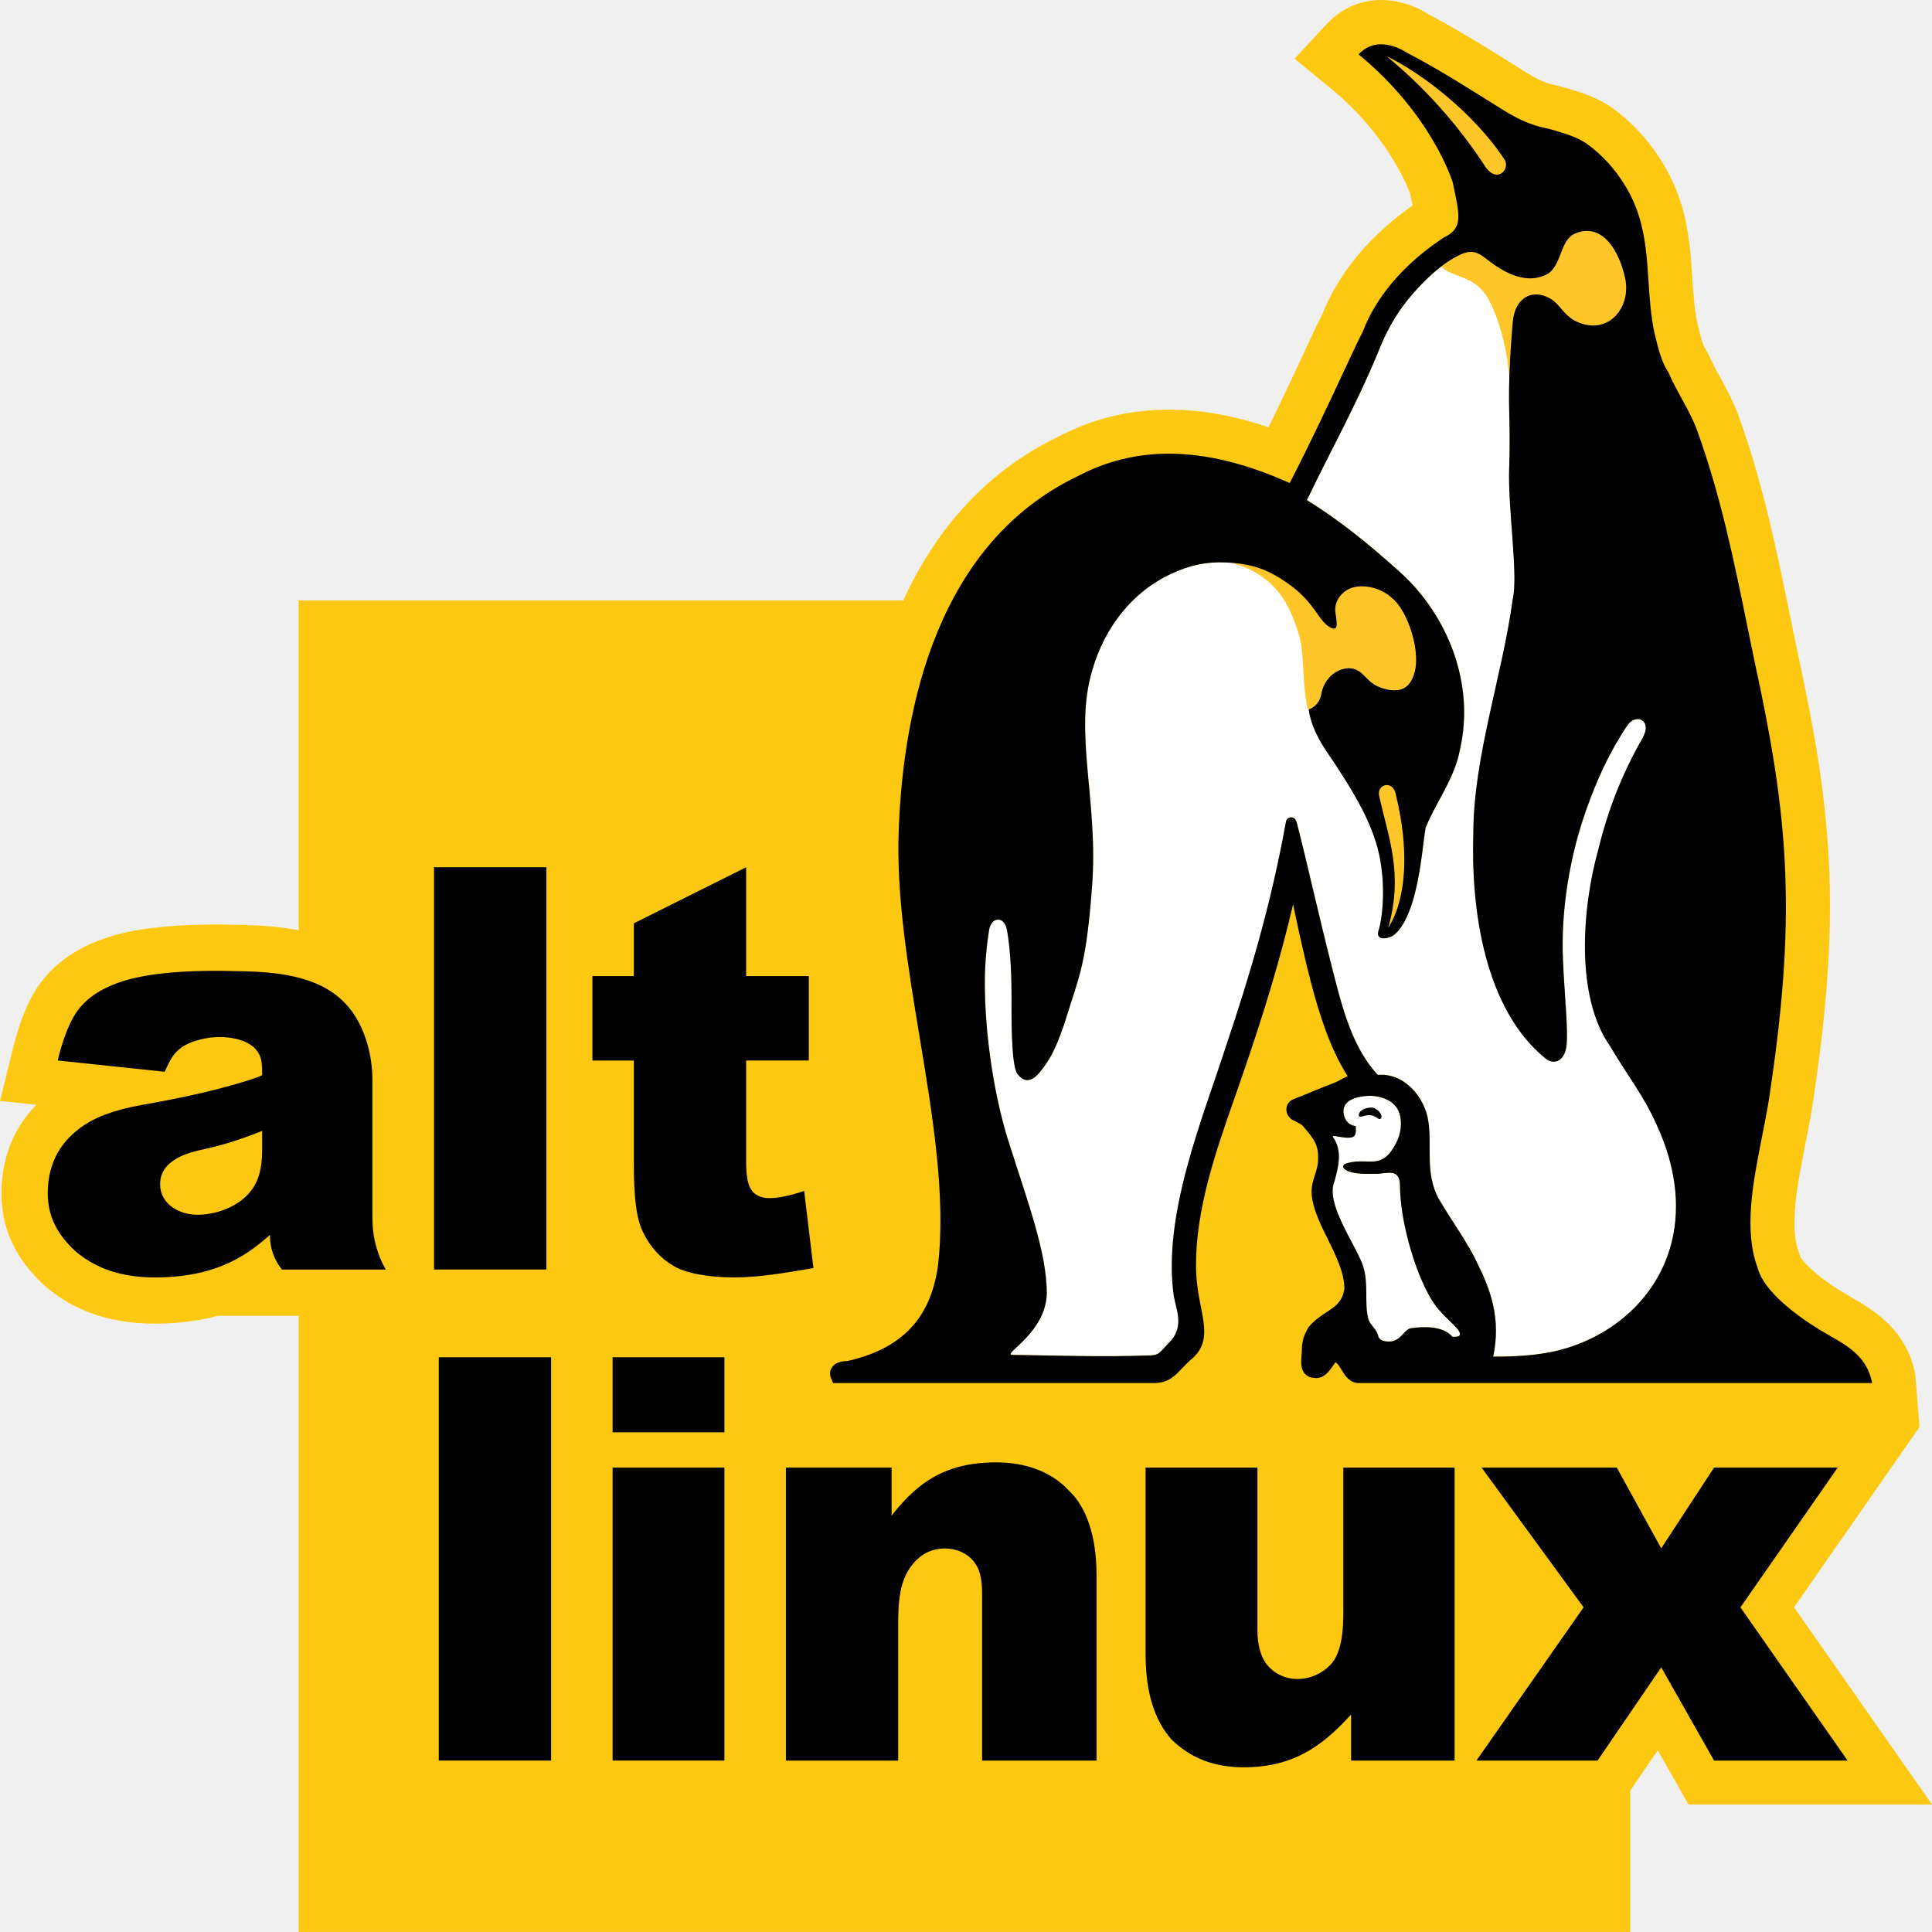
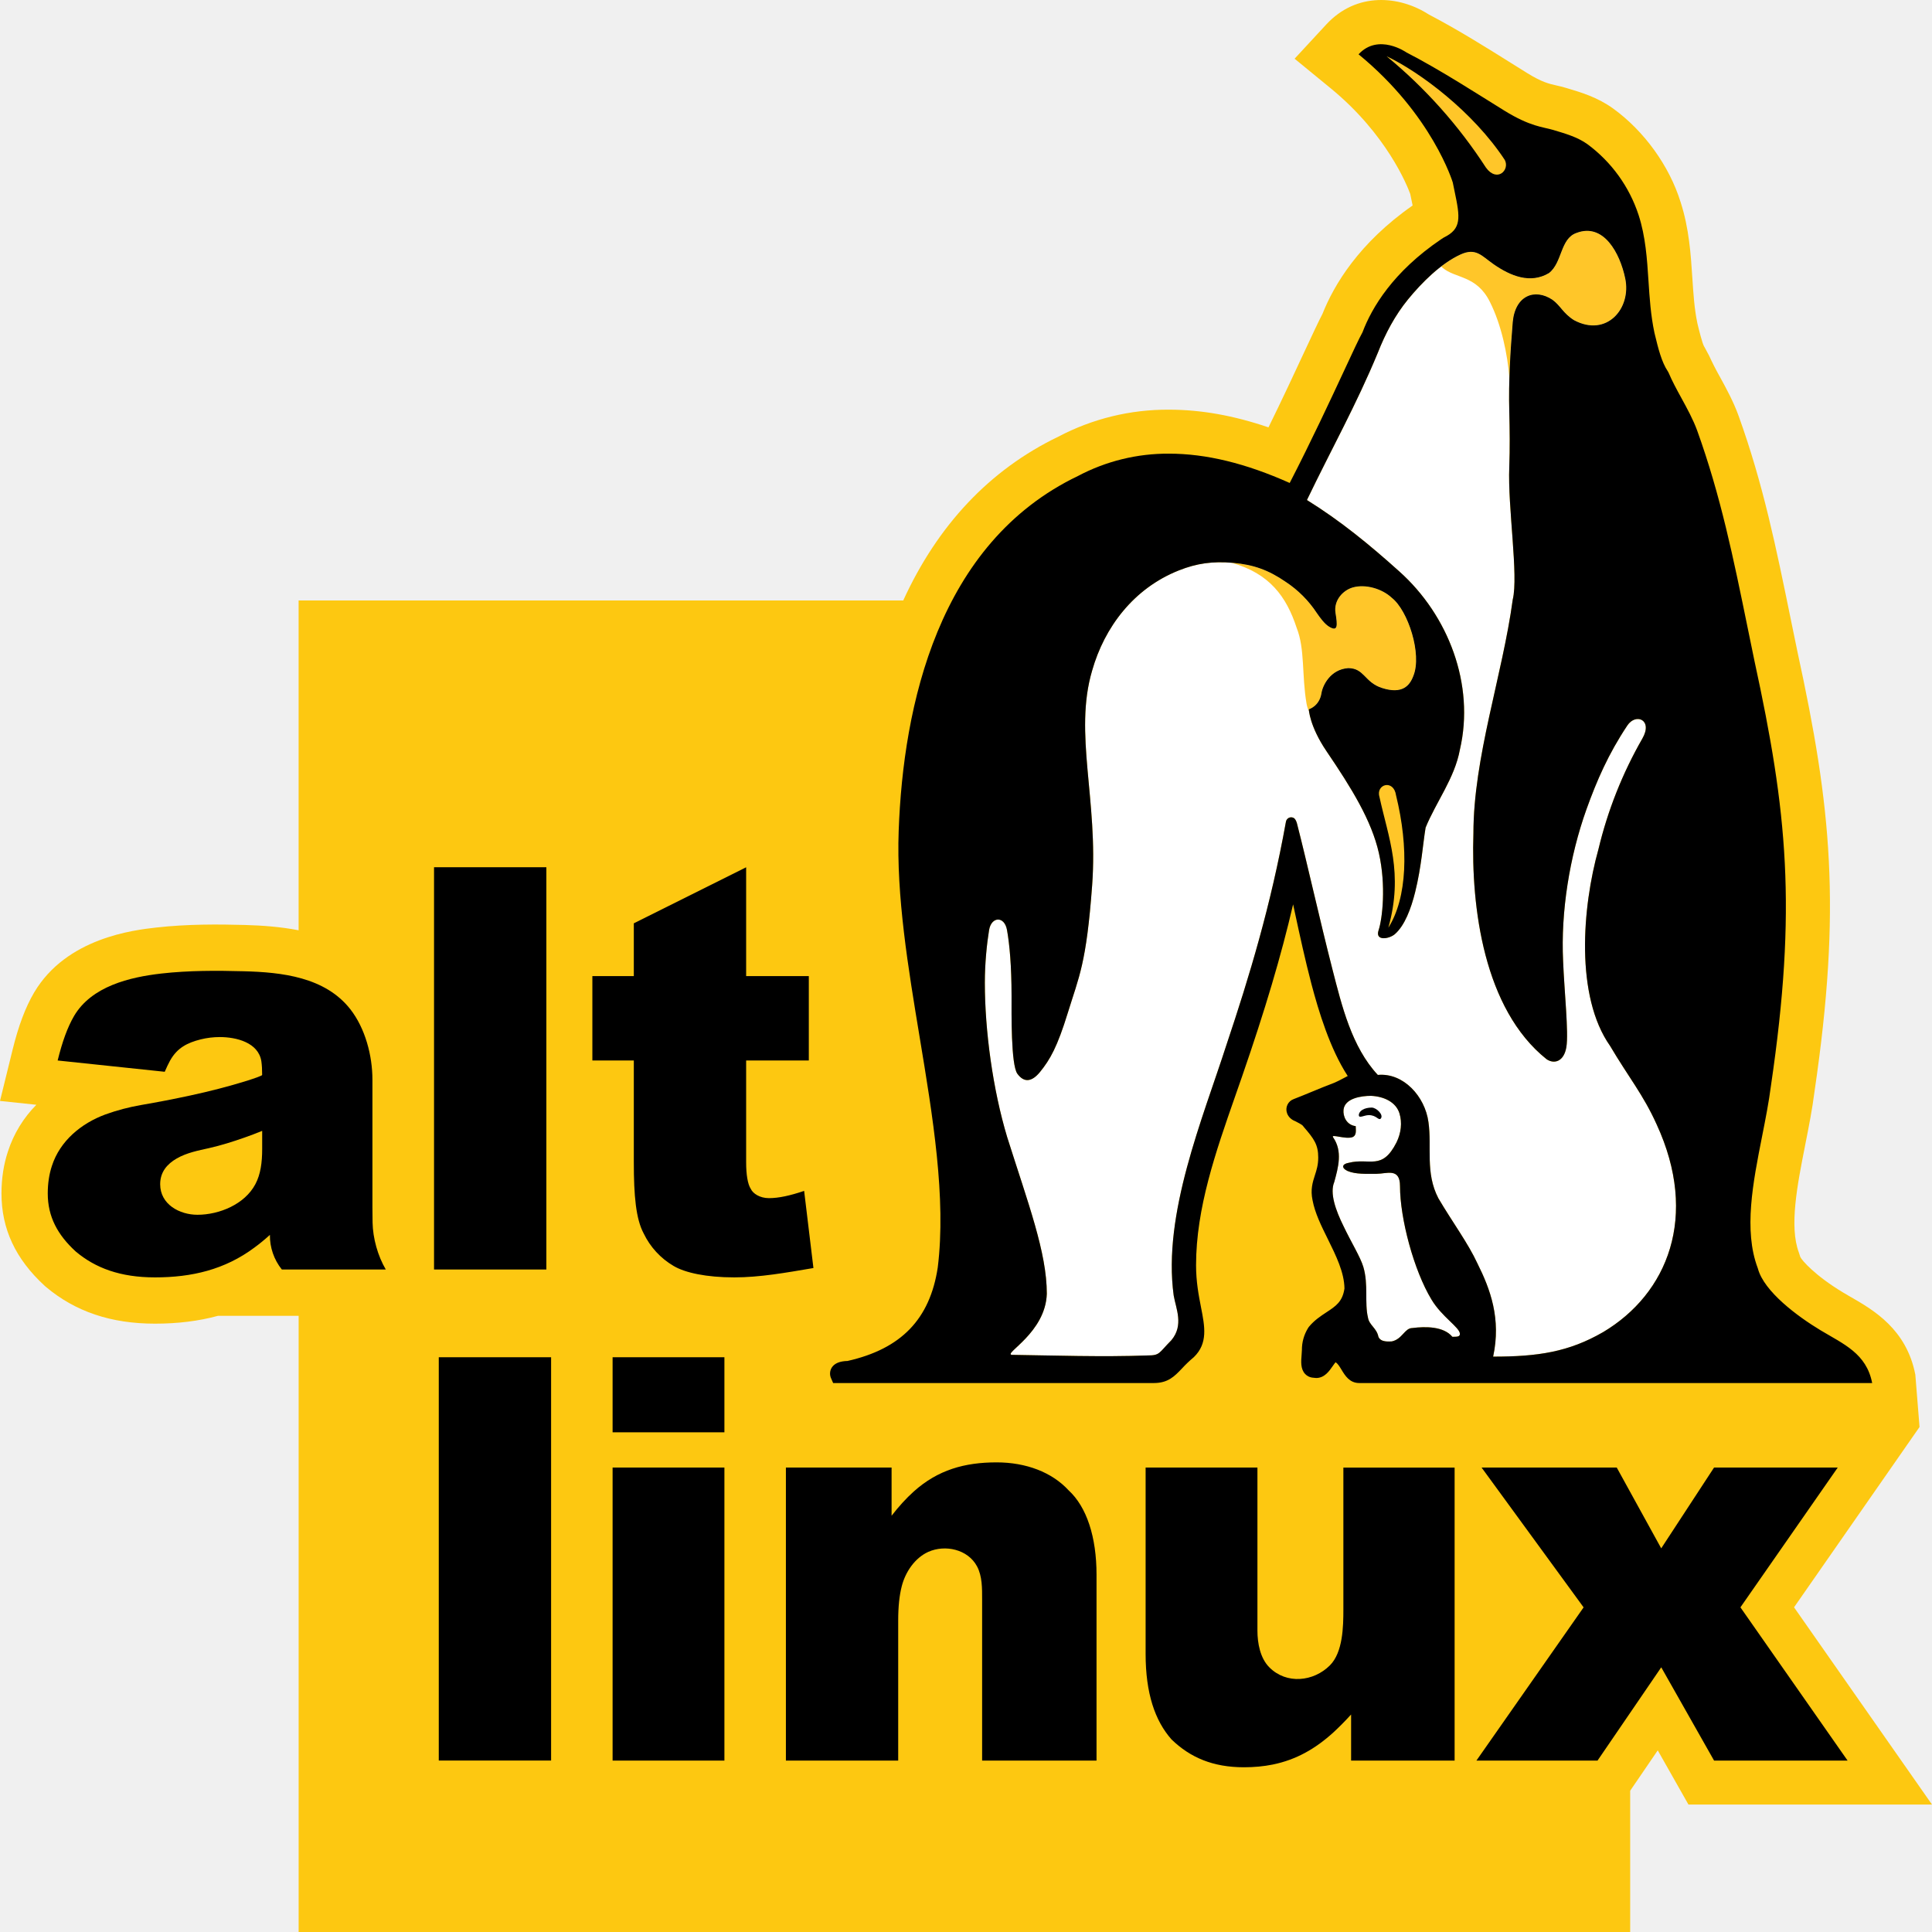
- <svg xmlns="http://www.w3.org/2000/svg" version="1.1" id="Layer_1" x="0px" y="0px" viewBox="0 0 64 64" style="enable-background:new 0 0 64 64;" xml:space="preserve">
-   <style type="text/css">
- 	.st0{fill:#FDC811;}
- 	.st1{fill:rgb(0, 0, 0);}
- 	.st2{fill:#FFFFFF;}
- 	.st3{fill:#FFC629;}
- </style>
-   <g>
-     <path class="st0" d="M59.43,53.244l4.156-5.973l-0.138-1.732   c-0.291-1.508-1.392-2.143-2.121-2.563l-0.018-0.011   c-0.083-0.048-0.167-0.096-0.25-0.147c-0.936-0.563-1.377-1.073-1.422-1.183   l-0.047-0.146c-0.324-0.859-0.053-2.231,0.209-3.557l0.005-0.027   c0.118-0.598,0.229-1.164,0.302-1.732c0.901-6.117,0.556-9.436-0.558-14.559   c-0.057-0.275-0.112-0.545-0.167-0.811l-0.053-0.257   c-0.495-2.421-0.922-4.512-1.737-6.776c-0.172-0.474-0.408-0.904-0.62-1.291   c-0.132-0.242-0.269-0.492-0.356-0.697l-0.15-0.279l-0.012-0.019   c-0.063-0.1-0.176-0.569-0.213-0.723l-0.014-0.057   c-0.099-0.472-0.133-0.992-0.166-1.496c-0.05-0.77-0.106-1.643-0.389-2.515   c-0.37-1.192-1.203-2.348-2.228-3.092c-0.515-0.374-1.068-0.539-1.514-0.672   L51.864,2.908c-0.115-0.034-0.216-0.057-0.317-0.08   c-0.243-0.055-0.471-0.107-0.947-0.401c-0.167-0.103-0.348-0.217-0.54-0.337   c-0.792-0.496-1.777-1.113-2.729-1.61c-0.966-0.623-2.386-0.761-3.396,0.331   l-1.05,1.135l1.196,0.98c1.859,1.524,2.535,3.225,2.635,3.497   c0.015,0.075,0.031,0.148,0.046,0.22c0.009,0.044,0.022,0.102,0.034,0.165   c-1.78,1.243-2.605,2.63-2.986,3.59c-0.132,0.252-0.317,0.649-0.595,1.245   l-0.008,0.017c-0.308,0.662-0.721,1.548-1.187,2.496   c-1.156-0.394-2.237-0.585-3.295-0.585c-1.313,0-2.514,0.293-3.664,0.893   c-2.276,1.095-4,2.934-5.14,5.427H9.893v10.926   c-0.594-0.116-1.199-0.161-1.78-0.176c-0.871-0.024-1.902-0.032-2.937,0.084   c-0.735,0.083-2.972,0.338-4.045,2.154c-0.29,0.496-0.515,1.094-0.71,1.883   L0,36.47l1.205,0.127c-0.436,0.445-0.755,0.967-0.94,1.541   C0.121,38.569,0.049,39.039,0.049,39.535c0,1.174,0.466,2.172,1.43,3.057   l0.045,0.039c0.974,0.819,2.155,1.216,3.611,1.216   c0.757,0,1.449-0.087,2.09-0.261h2.669v20.413h44.109v-4.68l0.913-1.337   l1.017,1.795H64L59.43,53.244z" />
-     <g>
-       <path class="st1" d="M5.637,35.127c-0.062,0.113-0.121,0.24-0.18,0.377l-3.547-0.374    c0.153-0.619,0.324-1.098,0.545-1.477c0.58-0.982,1.84-1.284,2.894-1.404    c0.897-0.101,1.818-0.1,2.722-0.075c1.262,0.033,2.697,0.191,3.534,1.258    c0.494,0.634,0.731,1.537,0.731,2.33v4.222c0,0.184,0,0.356,0.005,0.513    c0.011,0.526,0.172,1.106,0.438,1.558H9.336    c-0.264-0.341-0.395-0.716-0.395-1.147c-0.176,0.161-0.349,0.299-0.515,0.422    c-0.98,0.73-2.074,0.986-3.292,0.986c-1.149,0-1.973-0.31-2.624-0.857    c-0.6-0.551-0.928-1.152-0.928-1.923c0-0.33,0.046-0.637,0.138-0.913    c0.267-0.831,0.971-1.41,1.773-1.705c0.337-0.124,0.733-0.232,1.195-0.315    c0.542-0.092,1.079-0.198,1.616-0.313c0.629-0.136,1.263-0.297,1.884-0.491    c0.263-0.084,0.498-0.165,0.498-0.19c0-0.174-0.007-0.323-0.026-0.452    c-0.097-0.623-0.831-0.803-1.377-0.803c-0.212,0-0.426,0.025-0.633,0.077    C6.2,34.544,5.871,34.713,5.637,35.127z M8.684,37.461    c-0.199,0.082-0.397,0.158-0.595,0.226c-0.373,0.13-0.768,0.255-1.162,0.344    c-0.367,0.083-0.741,0.153-1.072,0.343c-0.318,0.183-0.551,0.447-0.551,0.853    c0,0.669,0.644,1.013,1.236,1.013c0.72,0,1.566-0.346,1.918-1.013    c0.174-0.325,0.226-0.721,0.226-1.167V37.461z" />
-       <rect x="14.378" y="28.729" class="st1" width="3.721" height="13.325" />
-       <path class="st1" d="M24.717,28.729v3.605h2.076v2.796h-2.076v3.377    c0,0.396,0.05,0.721,0.155,0.878c0.069,0.15,0.295,0.305,0.6,0.305    c0.326,0,0.702-0.084,1.167-0.239l0.307,2.555    c-0.921,0.157-1.779,0.31-2.621,0.31c-0.925,0-1.63-0.153-2.009-0.378    c-0.444-0.257-0.772-0.636-0.993-1.079c-0.259-0.482-0.326-1.252-0.326-2.351    v-3.377h-1.373v-2.796h1.373v-1.749L24.717,28.729z" />
-     </g>
-     <g>
-       <rect x="14.535" y="44.961" class="st1" width="3.721" height="13.36" />
-       <path class="st1" d="M20.293,44.961h3.704v2.486h-3.704V44.961L20.293,44.961z     M20.293,48.615h3.704v9.706h-3.704V48.615z" />
-       <path class="st1" d="M26.034,48.615h3.501v1.595c0.237-0.311,0.482-0.575,0.733-0.802    c0.8-0.717,1.685-0.965,2.746-0.965c0.976,0,1.834,0.327,2.384,0.925    c0.599,0.551,0.926,1.546,0.926,2.798v6.156h-3.79v-5.334    c0-0.366,0.007-0.775-0.17-1.103c-0.303-0.563-1.056-0.727-1.615-0.476    c-0.449,0.202-0.757,0.671-0.877,1.132c-0.08,0.306-0.118,0.689-0.118,1.153    v4.629h-3.72V48.615z" />
-       <path class="st1" d="M48.186,58.322h-3.429v-1.527c-0.2,0.221-0.4,0.422-0.594,0.599    c-0.587,0.532-1.222,0.9-2.004,1.059c-0.295,0.06-0.616,0.091-0.953,0.091    c-1.027,0-1.782-0.323-2.4-0.923c-0.547-0.619-0.857-1.524-0.857-2.833v-6.172    h3.705v5.401c0,0.413,0.09,0.913,0.395,1.216    c0.566,0.571,1.464,0.477,2.007-0.066c0.43-0.432,0.444-1.285,0.444-1.851    v-4.7h3.686V58.322z" />
-       <polygon class="st1" points="49.079,48.615 53.557,48.615 55.03,51.291 56.781,48.615     60.877,48.615 57.654,53.246 61.204,58.322 56.781,58.322 55.03,55.233     52.92,58.322 48.908,58.322 52.459,53.246   " />
-     </g>
-     <g>
-       <g>
-         <path class="st2" d="M54.878,37.246c-0.442-0.982-0.929-1.561-1.543-2.602     c-1.154-1.64-0.923-4.589-0.383-6.515c0.441-1.811,1.098-3.046,1.455-3.666     c0.357-0.62-0.216-0.855-0.498-0.432c-0.631,0.946-1.01,1.82-1.355,2.78     c-0.559,1.564-0.853,3.389-0.773,5.028c0.037,0.983,0.188,2.368,0.108,2.847     c-0.08,0.479-0.401,0.573-0.656,0.401c-2.079-1.659-2.505-5.032-2.423-7.479     c0-2.524,0.961-5.224,1.303-7.749c0.195-0.793-0.171-3.048-0.115-4.395     c0.022-0.613,0.016-1.226-0-1.839c-0.026-1.006,0.034-1.961,0.116-2.961     c0.083-0.885,0.734-1.12,1.313-0.734c0.271,0.196,0.349,0.446,0.715,0.676     c1.08,0.579,1.91-0.386,1.697-1.388c-0.173-0.829-0.713-1.85-1.617-1.501     c-0.539,0.19-0.462,0.982-0.907,1.328c-0.618,0.368-1.275,0.096-1.831-0.29     c-0.397-0.275-0.585-0.562-1.102-0.324c-0.653,0.3-1.285,0.936-1.735,1.486     c-0.432,0.527-0.754,1.136-1.001,1.769c-0.71,1.717-1.542,3.199-2.349,4.878     c1.116,0.692,2.079,1.484,3.064,2.369c1.618,1.448,2.505,3.741,2.004,5.899     c-0.173,0.945-0.789,1.735-1.136,2.583c-0.092,0.545-0.137,1.287-0.345,2.133     c-0.136,0.549-0.348,1.118-0.677,1.4c-0.187,0.16-0.66,0.237-0.536-0.132     c0.124-0.369,0.254-1.475,0.009-2.556c-0.244-1.081-0.901-2.148-1.732-3.371     c-0.57-0.838-0.588-1.393-0.588-1.393s0.351-0.096,0.419-0.535     c0.039-0.249,0.291-0.786,0.885-0.829c0.538,0,0.537,0.472,1.121,0.659     c0.676,0.216,0.922-0.079,1.041-0.406c0.289-0.715-0.176-2.159-0.716-2.582     c-0.325-0.305-0.875-0.463-1.294-0.343c-0.326,0.093-0.638,0.428-0.572,0.843     c0.066,0.415,0.084,0.632-0.207,0.459c-0.16-0.095-0.309-0.307-0.414-0.459     c-0.3-0.434-0.567-0.711-1.024-1.026c-0.576-0.397-1.071-0.573-1.748-0.633     c-0.677-0.059-1.207,0.016-1.796,0.251c-1.504,0.597-2.466,1.888-2.873,3.316     c-0.615,2.08,0.206,4.3,0,7.111c-0.191,2.61-0.433,3.015-0.809,4.236     c-0.343,1.114-0.583,1.541-0.921,1.954c-0.269,0.329-0.526,0.359-0.747,0.056     c-0.216-0.296-0.193-2.025-0.193-2.574c0-0.996-0.066-1.705-0.15-2.185     c-0.085-0.479-0.521-0.451-0.594-0.003c-0.073,0.448-0.141,1.086-0.141,1.746     c-0,1.59,0.264,3.536,0.741,5.117c0.695,2.2,1.312,3.815,1.312,5.185     c-0.04,1.293-1.447,1.985-1.16,2.025c1.371,0.02,3.009,0.076,4.494,0.02     c0.422,0,0.366-0.076,0.792-0.504c0.42-0.501,0.154-1.042,0.078-1.482     c-0.37-2.7,0.961-5.859,1.75-8.311c0.756-2.255,1.468-4.606,1.968-7.383     c0.017-0.113,0.134-0.172,0.234-0.137c0.073,0.024,0.113,0.121,0.133,0.197     c0.329,1.276,0.751,3.179,1.176,4.838c0.308,1.196,0.636,2.562,1.501,3.489     c0.849-0.079,1.563,0.714,1.677,1.561c0.118,0.829-0.114,1.676,0.329,2.525     c0.463,0.788,0.985,1.487,1.294,2.159c0.423,0.847,0.792,1.829,0.52,3.087     c1.484,0,2.505-0.156,3.64-0.811C55.244,42.856,56.284,40.294,54.878,37.246z" />
-         <path class="st2" d="M47.419,43.048c-0.582-0.961-1.042-2.68-1.042-3.758     c0-0.616-0.442-0.406-0.772-0.406c-0.347,0-0.695,0.02-0.965-0.094     c-0.212-0.097-0.191-0.233,0.04-0.272c0.692-0.174,1.099,0.272,1.58-0.674     c0.152-0.31,0.193-0.657,0.097-0.965c-0.113-0.365-0.499-0.557-0.942-0.579     c-0.311,0-0.869,0.076-0.909,0.462c-0.022,0.214,0.096,0.504,0.404,0.542     c0,0.134,0.04,0.307-0.111,0.366c-0.235,0.078-0.714-0.115-0.641,0     c0.327,0.462,0.173,1.003,0.041,1.485c-0.152,0.366,0.041,0.925,0.307,1.462     c0.249,0.525,0.559,1.023,0.656,1.349c0.174,0.582,0.037,1.196,0.155,1.68     c0.037,0.249,0.289,0.347,0.346,0.637c0.078,0.193,0.368,0.153,0.444,0.153     c0.348-0.073,0.424-0.443,0.679-0.443c0.44-0.057,1.038-0.057,1.326,0.29     c0.155,0,0.25,0,0.25-0.096C48.361,43.974,47.765,43.629,47.419,43.048z" />
-       </g>
-       <g>
-         <path class="st3" d="M46.106,19.803c-0.325-0.305-0.875-0.463-1.294-0.343     c-0.326,0.093-0.638,0.428-0.572,0.843c0.066,0.415,0.084,0.632-0.207,0.459     c-0.16-0.095-0.309-0.307-0.414-0.459c-0.3-0.434-0.567-0.711-1.024-1.026     c-0.576-0.397-1.071-0.573-1.748-0.633c-0.02-0.002-0.04-0.003-0.061-0.005     c1.272,0.352,1.83,1.131,2.167,2.157c0.28,0.704,0.166,1.572,0.328,2.511     c0.017,0.101,0.046,0.187,0.083,0.26c-0.007-0.047-0.008-0.073-0.008-0.073     s0.351-0.096,0.419-0.535c0.039-0.249,0.291-0.786,0.885-0.829     c0.538,0,0.537,0.472,1.121,0.659c0.676,0.216,0.922-0.079,1.041-0.406     C47.11,21.671,46.645,20.227,46.106,19.803z" />
-         <path class="st3" d="M53.837,9.219c-0.173-0.829-0.713-1.85-1.617-1.501     c-0.539,0.19-0.462,0.982-0.907,1.328c-0.618,0.368-1.275,0.096-1.831-0.29     c-0.397-0.275-0.585-0.562-1.102-0.324c-0.215,0.099-0.428,0.235-0.633,0.392     c0.006,0.017,0.019,0.032,0.039,0.046c0.421,0.364,1.127,0.242,1.567,1.128     c0.388,0.767,0.587,1.754,0.647,2.521c0-0.003,0.001-0.006,0.001-0.008     c0.018-0.613,0.061-1.22,0.112-1.844c0.083-0.885,0.734-1.12,1.313-0.734     c0.271,0.196,0.349,0.446,0.715,0.676C53.22,11.185,54.051,10.221,53.837,9.219z     " />
-         <path class="st3" d="M49.849,5.3c-1.049-1.597-2.819-2.917-3.918-3.438     c1.55,1.268,2.608,2.637,3.294,3.692C49.594,6.058,50.022,5.631,49.849,5.3z" />
-         <path class="st3" d="M45.697,26.407c0.293,1.344,0.797,2.521,0.293,4.324     c0.627-0.986,0.68-2.65,0.255-4.383C46.167,25.8,45.561,25.976,45.697,26.407z" />
-       </g>
-       <g>
-         <path class="st1" d="M60.308,44.067c-0.762-0.458-1.871-1.281-2.075-2.041l-0.007-0.023     c-0.47-1.247-0.158-2.826,0.144-4.352c0.116-0.587,0.225-1.141,0.294-1.679     c0.87-5.898,0.536-9.106-0.542-14.063c-0.075-0.364-0.148-0.72-0.22-1.07     c-0.484-2.368-0.902-4.413-1.68-6.574c-0.133-0.367-0.331-0.73-0.524-1.08     c-0.151-0.276-0.308-0.562-0.424-0.838l-0.023-0.042     c-0.21-0.308-0.325-0.782-0.426-1.2l-0.02-0.082     c-0.123-0.58-0.161-1.16-0.197-1.72c-0.047-0.719-0.095-1.462-0.327-2.177     c-0.25-0.806-0.837-1.724-1.693-2.346c-0.333-0.242-0.747-0.356-1.142-0.475     c-0.328-0.098-0.749-0.105-1.611-0.637c-0.862-0.532-2.1-1.339-3.246-1.931     c0,0-0.926-0.648-1.585,0.064c2.449,2.008,3.121,4.246,3.121,4.246     c0.02,0.102,0.041,0.201,0.061,0.297c0.183,0.872,0.234,1.238-0.354,1.523     l-0.083,0.053c-1.604,1.083-2.307,2.274-2.614,3.088     c-0.109,0.197-0.319,0.648-0.607,1.266c-0.44,0.945-1.095,2.351-1.804,3.727     c-1.461-0.653-2.771-0.972-3.999-0.972c-1.079,0-2.068,0.244-3.016,0.741     c-4.637,2.219-5.789,7.617-5.939,11.754c-0.081,2.157,0.313,4.534,0.694,6.832     c0.435,2.624,0.884,5.336,0.6,7.633c-0.26,1.71-1.211,2.694-2.99,3.096     c-0.255,0.005-0.43,0.078-0.52,0.217c-0.041,0.063-0.097,0.194-0.019,0.371     l0.063,0.143h10.623c0.473,0,0.684-0.222,0.929-0.48     c0.104-0.109,0.222-0.233,0.382-0.365l0.014-0.013     c0.471-0.457,0.363-1.011,0.238-1.652c-0.077-0.395-0.165-0.843-0.165-1.393     c0-1.893,0.655-3.765,1.289-5.575c0.081-0.231,0.161-0.46,0.239-0.688     c0.757-2.189,1.293-3.991,1.687-5.691c0.019,0.089,0.038,0.179,0.058,0.27     c0.159,0.738,0.339,1.574,0.551,2.377c0.236,0.889,0.609,2.135,1.199,3.04     c-0.048,0.025-0.096,0.05-0.143,0.075c-0.105,0.056-0.204,0.109-0.292,0.145     c-0.259,0.097-0.521,0.205-0.774,0.31c-0.202,0.083-0.397,0.164-0.577,0.233     c-0.198,0.077-0.287,0.265-0.222,0.47l0.006,0.017     c0.045,0.111,0.141,0.2,0.266,0.246c0.089,0.046,0.225,0.117,0.253,0.153     l0.024,0.033c0.35,0.404,0.483,0.596,0.483,1.018     c0,0.243-0.054,0.409-0.11,0.585c-0.075,0.234-0.153,0.476-0.078,0.829     c0.08,0.427,0.288,0.847,0.508,1.291c0.267,0.54,0.543,1.099,0.549,1.633     c-0.064,0.438-0.288,0.585-0.597,0.788c-0.187,0.123-0.4,0.262-0.582,0.482     l-0.026,0.039c-0.096,0.177-0.205,0.378-0.205,0.733     c0,0.047-0.005,0.102-0.009,0.158c-0.018,0.217-0.038,0.463,0.115,0.629     c0.051,0.055,0.141,0.121,0.283,0.129c0.029,0.005,0.057,0.008,0.085,0.008     h0c0.275,0,0.433-0.228,0.548-0.395c0.028-0.04,0.065-0.094,0.095-0.129     c0.071,0.046,0.127,0.133,0.201,0.255c0.11,0.183,0.261,0.435,0.582,0.435     h16.992C61.829,44.834,61.071,44.525,60.308,44.067z M45.931,1.862     c1.099,0.521,2.869,1.841,3.918,3.438c0.173,0.331-0.255,0.757-0.624,0.254     C48.539,4.499,47.481,3.13,45.931,1.862z M48.112,44.283     c-0.289-0.347-0.886-0.347-1.326-0.29c-0.255,0-0.331,0.369-0.679,0.443     c-0.076,0-0.365,0.04-0.444-0.153c-0.057-0.29-0.308-0.387-0.346-0.637     c-0.118-0.484,0.019-1.098-0.155-1.68c-0.096-0.326-0.407-0.824-0.656-1.349     c-0.266-0.538-0.459-1.096-0.307-1.462c0.132-0.482,0.286-1.023-0.041-1.485     c-0.073-0.115,0.406,0.078,0.641,0c0.152-0.059,0.111-0.232,0.111-0.366     c-0.308-0.038-0.425-0.328-0.404-0.542c0.04-0.386,0.598-0.462,0.909-0.462     c0.443,0.022,0.829,0.214,0.942,0.579c0.096,0.308,0.055,0.655-0.097,0.965     c-0.481,0.946-0.888,0.501-1.58,0.674c-0.232,0.039-0.252,0.175-0.04,0.272     c0.269,0.114,0.618,0.094,0.965,0.094c0.329,0,0.772-0.21,0.772,0.406     c0,1.078,0.461,2.797,1.042,3.758c0.346,0.58,0.942,0.926,0.942,1.14     C48.361,44.283,48.267,44.283,48.112,44.283z M53.102,44.13     c-1.135,0.655-2.156,0.811-3.64,0.811c0.272-1.258-0.097-2.24-0.52-3.087     c-0.31-0.672-0.831-1.37-1.294-2.159c-0.443-0.849-0.211-1.696-0.329-2.525     c-0.114-0.847-0.827-1.64-1.677-1.561c-0.865-0.927-1.193-2.293-1.501-3.489     c-0.425-1.658-0.847-3.562-1.176-4.838c-0.02-0.076-0.061-0.173-0.133-0.197     c-0.099-0.035-0.217,0.024-0.234,0.137c-0.5,2.777-1.212,5.128-1.968,7.383     c-0.789,2.451-2.12,5.611-1.75,8.311c0.076,0.44,0.342,0.981-0.078,1.482     c-0.425,0.428-0.369,0.504-0.792,0.504c-1.485,0.055-3.123,0-4.494-0.02     c-0.287-0.04,1.12-0.732,1.16-2.025c0-1.371-0.617-2.986-1.312-5.185     c-0.476-1.581-0.741-3.526-0.741-5.117c0-0.66,0.069-1.298,0.141-1.746     c0.073-0.448,0.51-0.476,0.594,0.003c0.085,0.479,0.15,1.189,0.15,2.185     c0,0.55-0.024,2.279,0.193,2.574c0.221,0.302,0.478,0.272,0.747-0.056     c0.338-0.413,0.578-0.841,0.921-1.954c0.376-1.221,0.617-1.626,0.809-4.236     c0.206-2.811-0.615-5.031,0-7.111c0.406-1.428,1.369-2.72,2.873-3.316     c0.589-0.235,1.119-0.31,1.796-0.251c0.677,0.059,1.172,0.236,1.748,0.633     c0.457,0.315,0.723,0.592,1.024,1.026c0.105,0.152,0.254,0.364,0.414,0.459     c0.291,0.173,0.273-0.044,0.207-0.459c-0.066-0.415,0.247-0.75,0.572-0.843     c0.419-0.12,0.969,0.038,1.294,0.343c0.539,0.423,1.004,1.867,0.716,2.582     c-0.119,0.327-0.365,0.622-1.041,0.406c-0.584-0.187-0.582-0.659-1.121-0.659     c-0.594,0.042-0.846,0.58-0.885,0.829c-0.068,0.439-0.419,0.535-0.419,0.535     s0.019,0.554,0.588,1.393c0.831,1.223,1.488,2.291,1.732,3.371     c0.244,1.081,0.115,2.187-0.009,2.556c-0.124,0.369,0.349,0.292,0.536,0.132     c0.329-0.282,0.541-0.851,0.677-1.4c0.209-0.845,0.254-1.588,0.345-2.133     c0.346-0.848,0.963-1.637,1.136-2.583c0.502-2.158-0.386-4.451-2.004-5.899     c-0.984-0.885-1.947-1.676-3.064-2.369c0.807-1.679,1.638-3.161,2.349-4.878     c0.247-0.633,0.569-1.242,1.001-1.769c0.45-0.55,1.083-1.186,1.735-1.486     c0.517-0.238,0.705,0.049,1.102,0.324c0.556,0.386,1.213,0.658,1.831,0.29     c0.445-0.346,0.368-1.138,0.907-1.328c0.905-0.348,1.445,0.673,1.617,1.501     c0.214,1.002-0.617,1.966-1.697,1.388c-0.366-0.23-0.444-0.48-0.715-0.676     c-0.579-0.386-1.23-0.151-1.313,0.734c-0.082,1-0.142,1.955-0.116,2.961     c0.016,0.613,0.023,1.226,0,1.839c-0.055,1.347,0.31,3.603,0.115,4.395     c-0.343,2.525-1.303,5.224-1.303,7.749c-0.081,2.447,0.344,5.82,2.423,7.479     c0.254,0.172,0.576,0.078,0.656-0.401c0.08-0.479-0.071-1.864-0.108-2.847     c-0.08-1.639,0.214-3.464,0.773-5.028c0.345-0.96,0.725-1.834,1.355-2.78     c0.282-0.423,0.855-0.188,0.498,0.432c-0.357,0.62-1.014,1.854-1.455,3.666     c-0.54,1.926-0.771,4.875,0.383,6.515c0.615,1.04,1.101,1.619,1.543,2.602     C56.284,40.294,55.244,42.856,53.102,44.13z M45.697,26.407     c-0.137-0.431,0.47-0.606,0.547-0.059c0.426,1.733,0.372,3.397-0.255,4.383     C46.495,28.927,45.99,27.75,45.697,26.407z" />
-         <path class="st1" d="M45.344,36.94c0.254,0,0.311,0.178,0.391,0.12     c0.119-0.12-0.137-0.37-0.296-0.37c-0.252,0-0.427,0.116-0.427,0.25     C45.013,37.06,45.187,36.94,45.344,36.94z" />
-       </g>
-     </g>
-   </g>
+ <svg xmlns="http://www.w3.org/2000/svg" xml:space="preserve" id="gitea-alt__Layer_1" x="0" y="0" version="1.1" viewBox="0 0 64 64" class="svg gitea-alt" width="16" height="16" aria-hidden="true">
+   <style>.gitea-alt__st1{fill:#000}.gitea-alt__st2{fill:#fff}.gitea-alt__st3{fill:#ffc629}</style>
+   <path d="m59.43 53.244 4.157-5.973-.139-1.732c-.29-1.508-1.392-2.143-2.12-2.564l-.019-.01q-.123-.071-.25-.147c-.937-.563-1.377-1.073-1.423-1.183l-.047-.145c-.323-.86-.052-2.231.21-3.558l.005-.027c.118-.598.23-1.163.302-1.732.901-6.116.556-9.436-.558-14.559l-.167-.811-.053-.258c-.494-2.42-.921-4.512-1.737-6.776-.172-.474-.408-.904-.62-1.291a9 9 0 0 1-.355-.697l-.15-.279-.012-.019c-.063-.1-.176-.568-.214-.723l-.013-.056c-.1-.473-.133-.992-.166-1.496-.05-.77-.106-1.643-.39-2.516-.37-1.192-1.202-2.348-2.227-3.092-.515-.374-1.068-.54-1.514-.672l-.066-.02a5 5 0 0 0-.317-.08c-.242-.055-.471-.108-.947-.401l-.54-.337c-.792-.497-1.777-1.114-2.729-1.61-.966-.623-2.386-.761-3.396.33l-1.05 1.135 1.196.98c1.86 1.525 2.535 3.226 2.634 3.497q.022.113.046.22l.034.165c-1.78 1.243-2.605 2.63-2.986 3.59-.132.253-.317.65-.595 1.246l-.008.017c-.308.662-.72 1.549-1.186 2.497-1.157-.394-2.237-.586-3.295-.586a7.75 7.75 0 0 0-3.664.893c-2.277 1.095-4 2.934-5.14 5.427H9.892v10.926c-.595-.116-1.2-.16-1.78-.176-.871-.024-1.902-.032-2.937.085-.735.083-2.972.337-4.045 2.153-.29.496-.515 1.095-.71 1.883L0 36.47l1.205.127a3.9 3.9 0 0 0-.94 1.541c-.144.43-.216.9-.216 1.397 0 1.174.465 2.172 1.43 3.058l.044.039c.974.818 2.155 1.216 3.61 1.216.758 0 1.45-.086 2.09-.26h2.67V64h44.109v-4.68l.913-1.337 1.017 1.795H64z" style="fill:#fdc811" />
+   <path d="M5.637 35.127q-.092.17-.18.377L1.91 35.13c.153-.62.324-1.098.545-1.477.58-.982 1.84-1.284 2.894-1.404.898-.101 1.818-.1 2.722-.075 1.262.032 2.697.19 3.534 1.258.494.633.732 1.537.732 2.33v4.221q-.001.278.005.513c.01.526.172 1.106.438 1.558H9.336a1.8 1.8 0 0 1-.395-1.147q-.265.24-.515.422c-.98.73-2.075.986-3.292.986-1.15 0-1.974-.31-2.625-.857-.6-.55-.927-1.151-.927-1.923 0-.33.046-.637.137-.912.268-.831.972-1.41 1.773-1.706a7 7 0 0 1 1.194-.314q.812-.14 1.616-.313c.63-.136 1.263-.297 1.884-.49.263-.085.498-.166.498-.191q.001-.261-.026-.452c-.097-.623-.83-.803-1.377-.803q-.321 0-.633.077c-.448.113-.777.282-1.01.696m3.047 2.334q-.299.123-.595.226c-.372.13-.768.256-1.162.345-.367.082-.74.153-1.072.343-.318.183-.55.447-.55.853 0 .67.643 1.013 1.235 1.013.72 0 1.566-.346 1.918-1.013.174-.325.226-.721.226-1.167zM14.378 28.729h3.721v13.325h-3.721zM24.717 28.73v3.604h2.076v2.796h-2.076v3.377c0 .396.05.721.155.878.069.15.295.305.6.305.326 0 .702-.084 1.166-.24l.308 2.555c-.922.157-1.78.31-2.622.31-.925 0-1.63-.153-2.009-.378a2.5 2.5 0 0 1-.993-1.079c-.258-.482-.326-1.252-.326-2.351V35.13h-1.373v-2.796h1.373v-1.748zM14.535 44.961h3.721v13.36h-3.721zM20.293 44.961h3.704v2.486h-3.704zm0 3.654h3.704v9.707h-3.704zM26.034 48.615h3.501v1.596q.357-.463.734-.803c.8-.717 1.685-.965 2.745-.965.976 0 1.834.327 2.384.925.6.55.926 1.546.926 2.798v6.156h-3.79v-5.334c0-.366.007-.775-.17-1.103-.302-.563-1.055-.727-1.614-.477-.449.203-.758.671-.877 1.133q-.12.458-.119 1.152v4.629h-3.72zM48.186 58.322h-3.429v-1.527q-.302.332-.593.599c-.587.532-1.222.9-2.004 1.059-.295.06-.616.09-.953.09-1.027 0-1.782-.323-2.4-.923-.547-.619-.857-1.525-.857-2.833v-6.172h3.704v5.401c0 .413.09.913.395 1.217.566.57 1.464.477 2.007-.067.43-.432.445-1.285.445-1.85v-4.7h3.685zM49.08 48.615h4.477l1.473 2.676 1.75-2.676h4.097l-3.223 4.63 3.55 5.077h-4.423l-1.75-3.09-2.111 3.09h-4.012l3.551-5.076z" class="gitea-alt__st1" />
+   <path d="M54.878 37.246c-.442-.983-.93-1.561-1.544-2.602-1.154-1.64-.923-4.588-.383-6.514a13.8 13.8 0 0 1 1.455-3.666c.357-.62-.216-.855-.498-.432-.63.946-1.01 1.82-1.355 2.78-.56 1.564-.853 3.389-.773 5.028.037.983.188 2.368.108 2.847s-.401.573-.655.401c-2.08-1.66-2.505-5.032-2.424-7.479 0-2.524.96-5.224 1.303-7.749.195-.792-.17-3.048-.115-4.395.023-.613.016-1.226 0-1.839-.026-1.006.034-1.961.115-2.961.084-.885.735-1.12 1.314-.735.27.196.349.446.714.676 1.08.58 1.91-.385 1.697-1.387-.173-.829-.713-1.85-1.617-1.502-.54.19-.463.983-.908 1.328-.618.368-1.274.096-1.83-.29-.398-.275-.586-.562-1.103-.324-.653.3-1.285.936-1.735 1.486-.432.527-.754 1.136-1.002 1.769-.71 1.717-1.541 3.199-2.348 4.878 1.116.693 2.08 1.484 3.064 2.37 1.617 1.447 2.505 3.74 2.003 5.898-.173.945-.79 1.735-1.136 2.583-.091.544-.136 1.287-.345 2.132-.136.55-.348 1.118-.676 1.4-.187.16-.66.237-.536-.131.124-.369.254-1.476.01-2.556-.245-1.08-.902-2.148-1.733-3.371-.57-.838-.588-1.393-.588-1.393s.35-.096.419-.535c.038-.249.29-.786.884-.828.538 0 .537.472 1.12.659.677.216.923-.08 1.042-.407.288-.714-.177-2.158-.716-2.582-.325-.305-.875-.462-1.294-.343-.326.093-.638.428-.572.843s.084.632-.207.459c-.16-.095-.308-.307-.414-.459a3.6 3.6 0 0 0-1.024-1.026c-.576-.397-1.07-.573-1.748-.632s-1.206.016-1.796.25c-1.503.597-2.466 1.889-2.872 3.317-.616 2.08.206 4.3 0 7.11-.192 2.61-.433 3.016-.809 4.237-.343 1.114-.583 1.541-.92 1.955-.27.328-.527.358-.748.056-.216-.296-.192-2.025-.192-2.574 0-.996-.066-1.706-.15-2.185-.085-.48-.522-.451-.595-.003a11.4 11.4 0 0 0-.141 1.746c0 1.59.264 3.536.74 5.117.696 2.2 1.313 3.814 1.313 5.185-.04 1.293-1.447 1.985-1.16 2.025 1.371.02 3.009.075 4.494.02.423 0 .366-.076.792-.504.42-.5.153-1.041.078-1.482-.37-2.7.96-5.86 1.75-8.31.755-2.255 1.467-4.606 1.967-7.383a.176.176 0 0 1 .234-.137c.072.024.113.12.133.197.329 1.275.751 3.18 1.176 4.837.308 1.197.636 2.562 1.501 3.49.85-.08 1.563.713 1.677 1.56.118.83-.114 1.677.33 2.526.463.788.984 1.486 1.293 2.158.423.847.792 1.83.52 3.087 1.484 0 2.505-.155 3.64-.81 2.142-1.274 3.182-3.836 1.776-6.884" class="gitea-alt__st2" />
+   <path d="M47.42 43.048c-.583-.96-1.043-2.68-1.043-3.758 0-.616-.443-.406-.772-.406-.347 0-.695.02-.965-.093-.211-.098-.19-.234.04-.272.693-.174 1.1.272 1.58-.675.153-.31.194-.656.098-.965-.114-.364-.5-.557-.943-.578-.31 0-.869.076-.909.462-.022.214.096.504.404.542 0 .134.04.307-.112.366-.235.077-.714-.116-.64 0 .326.462.173 1.003.04 1.485-.151.366.042.925.308 1.462.25.525.56 1.023.656 1.349.173.582.036 1.196.154 1.68.038.25.29.346.346.636.078.193.368.153.444.153.348-.073.424-.443.68-.443.44-.057 1.037-.057 1.326.29.155 0 .25 0 .25-.095 0-.214-.597-.56-.943-1.14" class="gitea-alt__st2" />
+   <path d="M46.106 19.803c-.325-.305-.875-.462-1.294-.343-.326.093-.638.428-.572.843s.084.632-.207.459c-.16-.095-.308-.307-.414-.459a3.6 3.6 0 0 0-1.024-1.026c-.576-.397-1.07-.573-1.748-.632l-.06-.005c1.272.352 1.83 1.13 2.166 2.157.28.704.166 1.572.328 2.511q.027.15.083.26l-.007-.072s.35-.096.419-.535c.038-.249.29-.786.884-.828.538 0 .537.472 1.12.658.677.217.923-.079 1.042-.406.288-.714-.177-2.158-.716-2.582M53.837 9.219c-.173-.829-.713-1.85-1.617-1.502-.54.19-.463.983-.908 1.328-.618.368-1.274.096-1.83-.29-.398-.275-.586-.562-1.103-.324-.215.099-.428.235-.633.392a.1.1 0 0 0 .04.045c.42.364 1.126.243 1.567 1.129.388.767.587 1.753.647 2.52v-.008c.019-.613.061-1.22.112-1.844.084-.885.735-1.12 1.314-.735.27.196.349.446.714.676 1.08.58 1.91-.385 1.697-1.387M49.849 5.3c-1.05-1.597-2.819-2.917-3.918-3.438a16.1 16.1 0 0 1 3.294 3.692c.37.504.797.077.624-.254M45.697 26.407c.293 1.343.798 2.52.293 4.324.627-.987.68-2.65.255-4.383-.078-.548-.684-.372-.548.059" class="gitea-alt__st3" />
+   <path d="M60.308 44.067c-.762-.459-1.871-1.281-2.075-2.042l-.007-.022c-.47-1.247-.158-2.826.144-4.353.116-.587.225-1.14.294-1.678.87-5.899.535-9.106-.542-14.063q-.114-.546-.22-1.07c-.484-2.368-.902-4.413-1.68-6.574-.134-.367-.332-.73-.524-1.08-.152-.277-.308-.563-.424-.839l-.023-.042c-.21-.308-.325-.782-.426-1.2l-.02-.082c-.123-.58-.161-1.16-.197-1.72-.047-.72-.095-1.462-.327-2.178a4.76 4.76 0 0 0-1.693-2.346c-.333-.241-.747-.356-1.142-.475-.329-.098-.749-.105-1.61-.637-.863-.532-2.1-1.339-3.247-1.93 0 0-.926-.65-1.585.063 2.45 2.008 3.121 4.246 3.121 4.246l.061.297c.184.873.235 1.238-.354 1.524l-.083.053c-1.604 1.083-2.307 2.274-2.614 3.088-.11.196-.32.648-.607 1.266-.44.945-1.095 2.35-1.805 3.726-1.46-.653-2.77-.971-3.998-.971a6.35 6.35 0 0 0-3.016.74c-4.637 2.22-5.79 7.617-5.939 11.754-.08 2.157.313 4.534.694 6.832.435 2.624.885 5.337.6 7.634-.26 1.71-1.21 2.694-2.99 3.096q-.383.008-.52.217a.38.38 0 0 0-.018.37l.063.144h10.623c.473 0 .685-.223.93-.48a4 4 0 0 1 .381-.365l.015-.013c.471-.457.363-1.01.237-1.652-.077-.395-.164-.843-.164-1.393 0-1.893.655-3.765 1.288-5.576l.24-.688c.757-2.189 1.293-3.991 1.687-5.69l.058.269c.159.738.34 1.574.551 2.377.236.89.61 2.135 1.2 3.04q-.074.037-.144.076c-.105.055-.204.108-.292.145-.259.097-.52.205-.774.31-.201.083-.396.163-.577.233a.363.363 0 0 0-.222.47l.006.017c.045.111.142.2.266.246.089.045.225.116.253.153l.024.033c.35.404.483.596.483 1.018 0 .243-.053.41-.11.585-.075.234-.153.476-.078.83.08.426.288.846.508 1.29.267.54.543 1.1.549 1.634-.064.438-.289.585-.598.788-.187.123-.4.262-.581.482l-.026.038a1.37 1.37 0 0 0-.205.733q-.001.073-.01.158c-.018.217-.038.463.115.629.05.055.14.12.283.128a.5.5 0 0 0 .085.008c.275 0 .433-.228.548-.395.028-.04.066-.094.095-.128.071.046.127.133.2.255.111.183.262.435.583.435h16.992c-.189-.98-.947-1.29-1.71-1.748M45.931 1.862c1.1.521 2.869 1.841 3.918 3.438.173.331-.255.758-.624.254a16.1 16.1 0 0 0-3.294-3.692m2.18 42.421c-.288-.347-.886-.347-1.326-.29-.255 0-.331.37-.68.443-.075 0-.365.04-.443-.153-.057-.29-.308-.387-.346-.636-.118-.484.02-1.098-.154-1.68-.097-.326-.407-.824-.656-1.349-.266-.537-.46-1.096-.307-1.462.132-.482.285-1.023-.041-1.485-.074-.116.405.077.64 0 .152-.059.112-.232.112-.366-.308-.038-.426-.328-.404-.542.04-.386.598-.462.91-.462.442.021.828.214.942.578.096.309.055.655-.097.965-.48.947-.888.501-1.58.675-.232.038-.252.174-.04.272.269.113.617.093.964.093.33 0 .772-.21.772.406 0 1.078.46 2.798 1.042 3.758.346.58.942.926.942 1.14 0 .095-.094.095-.25.095m4.99-.153c-1.134.655-2.155.81-3.639.81.272-1.258-.097-2.24-.52-3.087-.31-.672-.83-1.37-1.294-2.158-.443-.85-.21-1.697-.329-2.525-.114-.848-.827-1.64-1.677-1.562-.865-.927-1.193-2.292-1.501-3.489-.425-1.658-.847-3.562-1.176-4.837-.02-.077-.06-.173-.133-.197a.176.176 0 0 0-.234.137c-.5 2.777-1.212 5.128-1.968 7.383-.788 2.45-2.12 5.61-1.75 8.31.076.44.342.981-.077 1.482-.426.428-.37.504-.792.504-1.485.055-3.123 0-4.494-.02-.287-.04 1.12-.732 1.16-2.025 0-1.37-.617-2.986-1.312-5.185-.477-1.581-.741-3.527-.741-5.117 0-.66.068-1.298.141-1.746s.51-.476.594.003c.085.48.15 1.189.15 2.185 0 .55-.023 2.278.193 2.574.221.302.478.272.747-.056.338-.414.578-.841.921-1.955.376-1.221.617-1.626.809-4.236.206-2.81-.616-5.03 0-7.111.406-1.428 1.369-2.72 2.872-3.316.59-.235 1.12-.31 1.796-.251.677.06 1.172.235 1.748.632a3.6 3.6 0 0 1 1.024 1.026c.106.152.254.364.414.459.291.173.273-.044.207-.459s.246-.75.572-.843c.419-.12.969.038 1.294.343.54.424 1.004 1.868.716 2.582-.12.327-.365.623-1.041.406-.584-.186-.583-.658-1.121-.658-.594.042-.846.58-.884.828-.069.439-.42.535-.42.535s.02.555.589 1.393c.83 1.223 1.488 2.29 1.732 3.37.245 1.081.115 2.188-.01 2.557-.123.368.35.291.537.131.328-.282.54-.85.676-1.4.209-.845.254-1.588.345-2.132.347-.848.963-1.638 1.136-2.583.502-2.158-.386-4.451-2.003-5.899-.985-.885-1.948-1.676-3.064-2.369.807-1.679 1.638-3.161 2.348-4.878.248-.633.57-1.242 1.002-1.77.45-.55 1.082-1.185 1.735-1.485.517-.238.705.049 1.102.324.557.386 1.213.658 1.831.29.445-.345.368-1.138.908-1.328.904-.348 1.444.673 1.617 1.502.214 1.002-.617 1.966-1.697 1.387-.365-.23-.444-.48-.714-.676-.58-.385-1.23-.15-1.314.735-.081 1-.141 1.955-.115 2.961.016.613.023 1.226 0 1.84-.055 1.346.31 3.602.115 4.394-.342 2.525-1.303 5.225-1.303 7.749-.081 2.447.344 5.82 2.424 7.479.254.172.575.078.655-.401s-.07-1.864-.108-2.847c-.08-1.64.214-3.464.773-5.028.345-.96.725-1.834 1.355-2.78.282-.423.855-.188.498.432a13.8 13.8 0 0 0-1.455 3.666c-.54 1.926-.771 4.875.383 6.514.615 1.04 1.102 1.62 1.544 2.602 1.406 3.048.366 5.61-1.776 6.884m-7.404-17.723c-.136-.431.47-.607.548-.06.425 1.733.372 3.397-.255 4.384.505-1.804 0-2.981-.293-4.324" class="gitea-alt__st1" />
+   <path d="M45.344 36.94c.254 0 .312.178.39.12.12-.12-.136-.37-.295-.37-.252 0-.426.115-.426.25 0 .12.174 0 .331 0" class="gitea-alt__st1" />
</svg>
